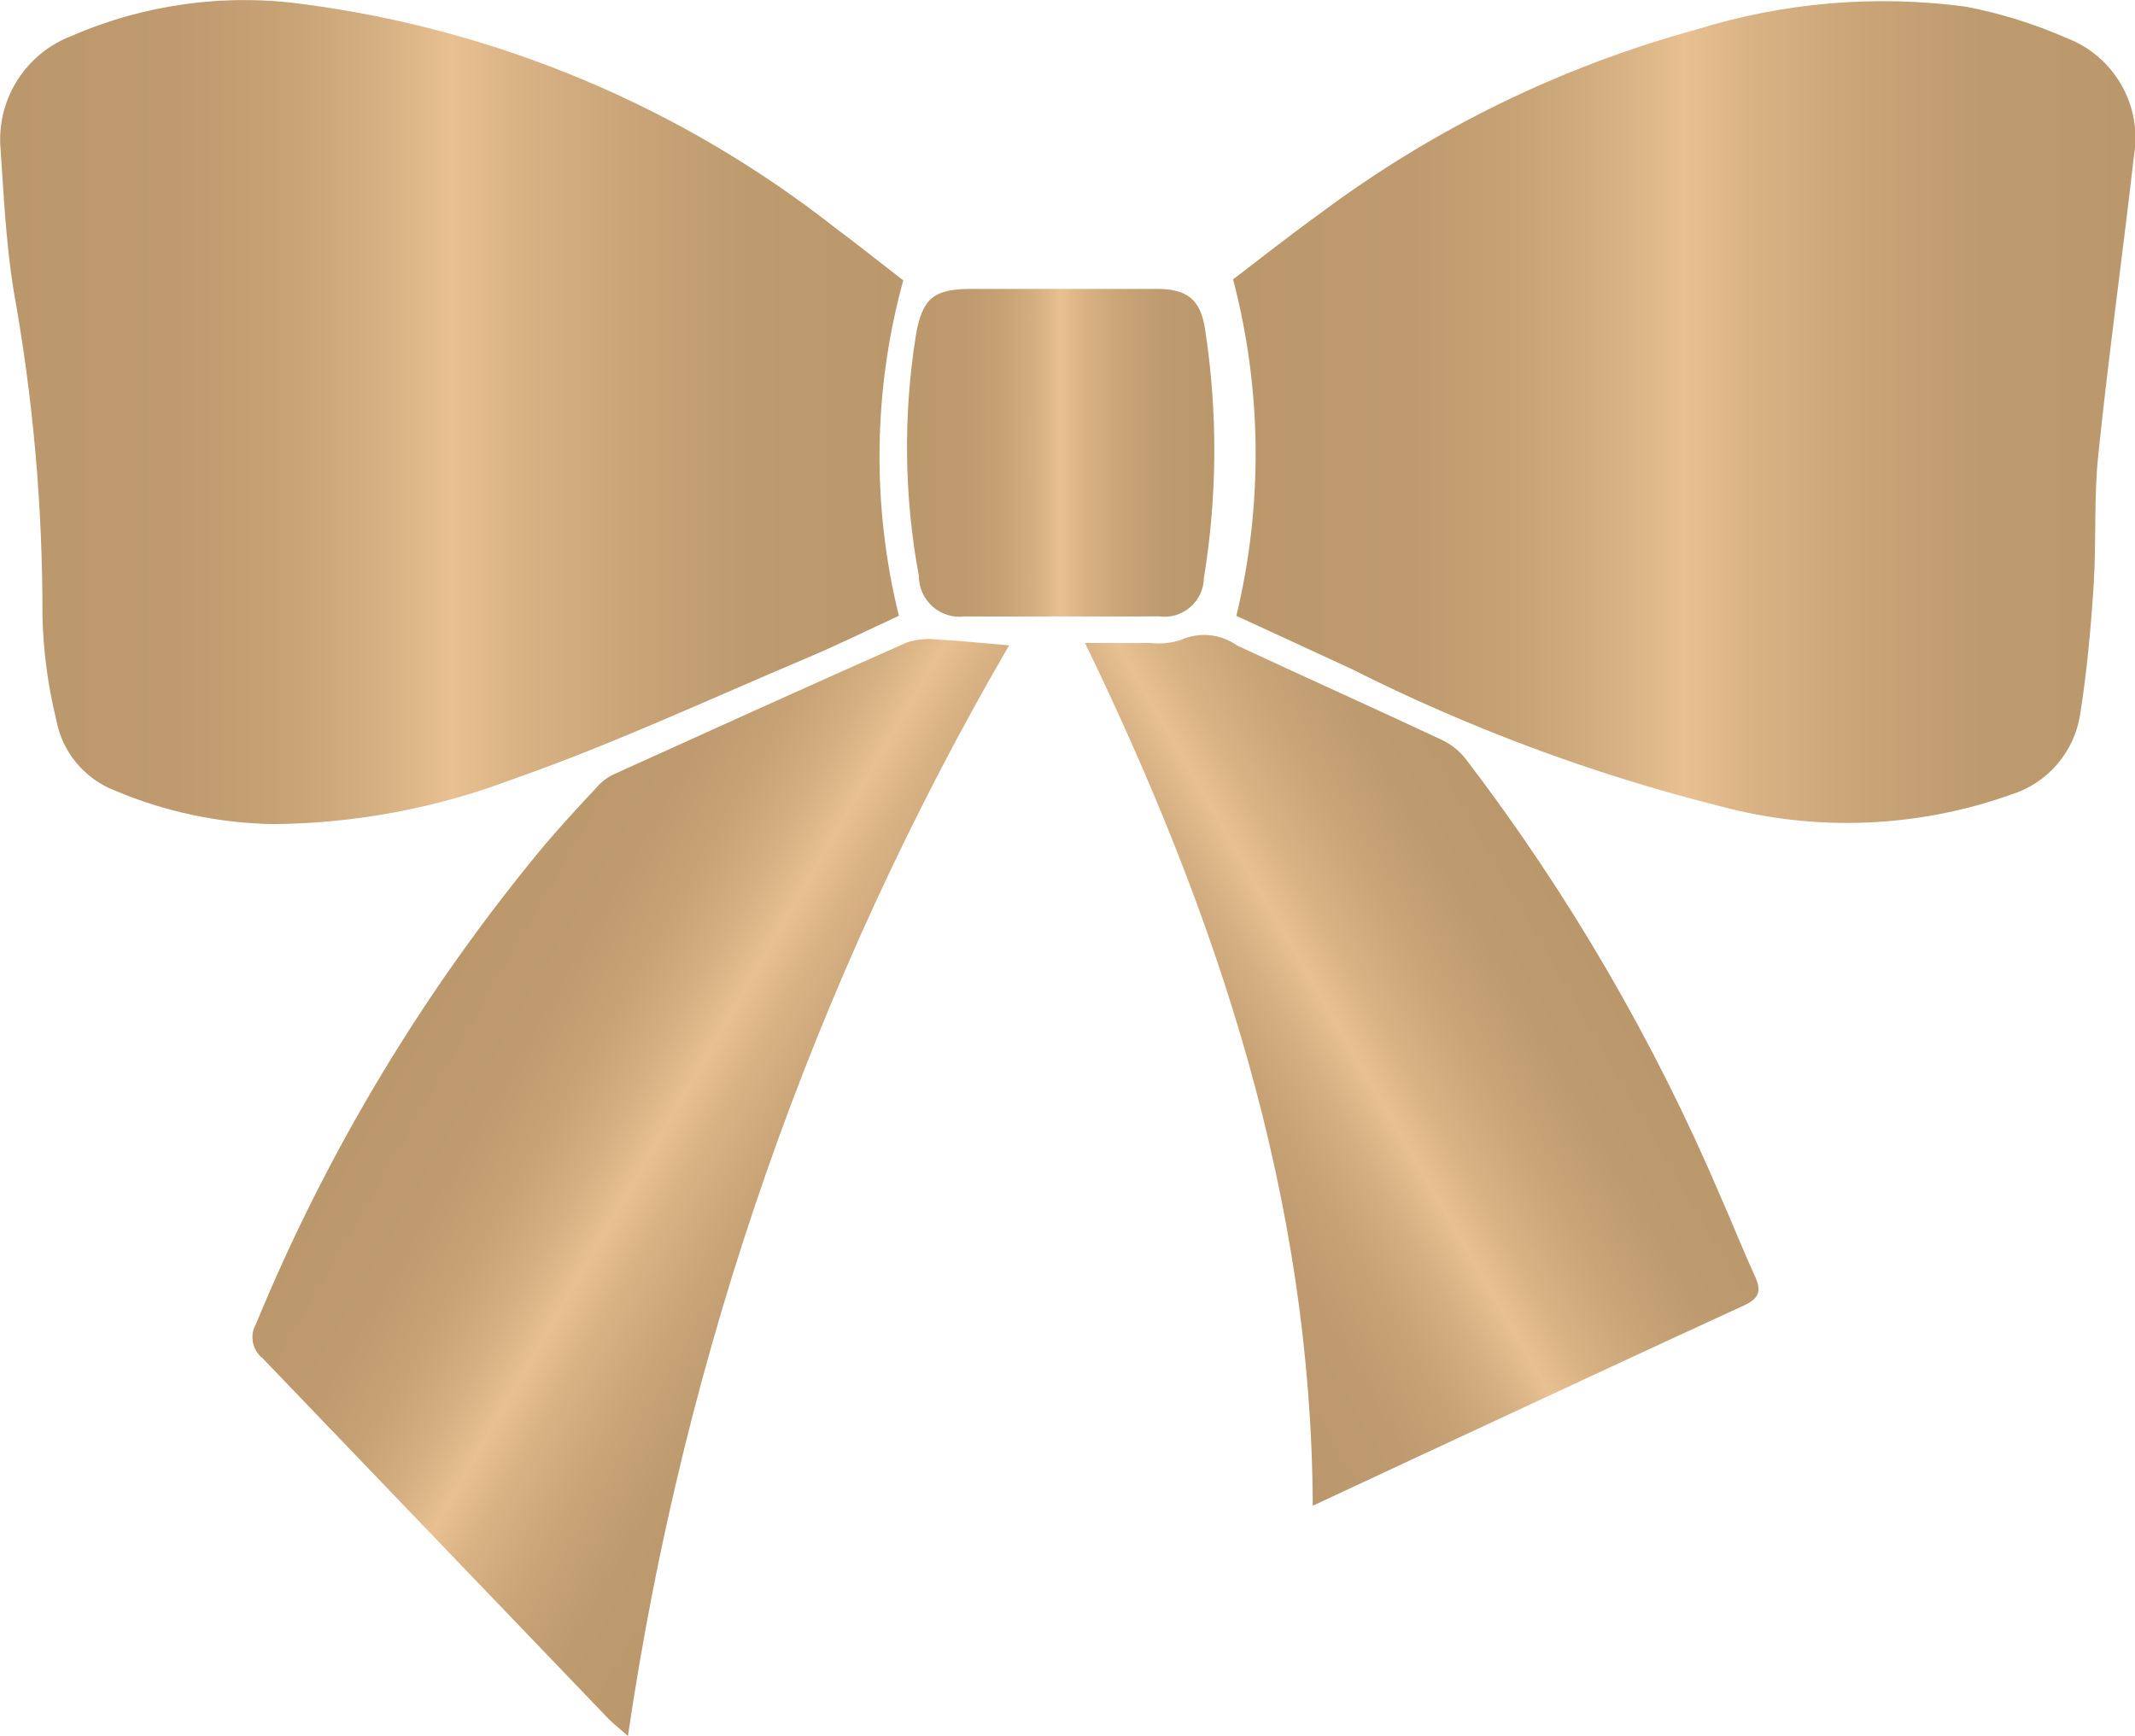
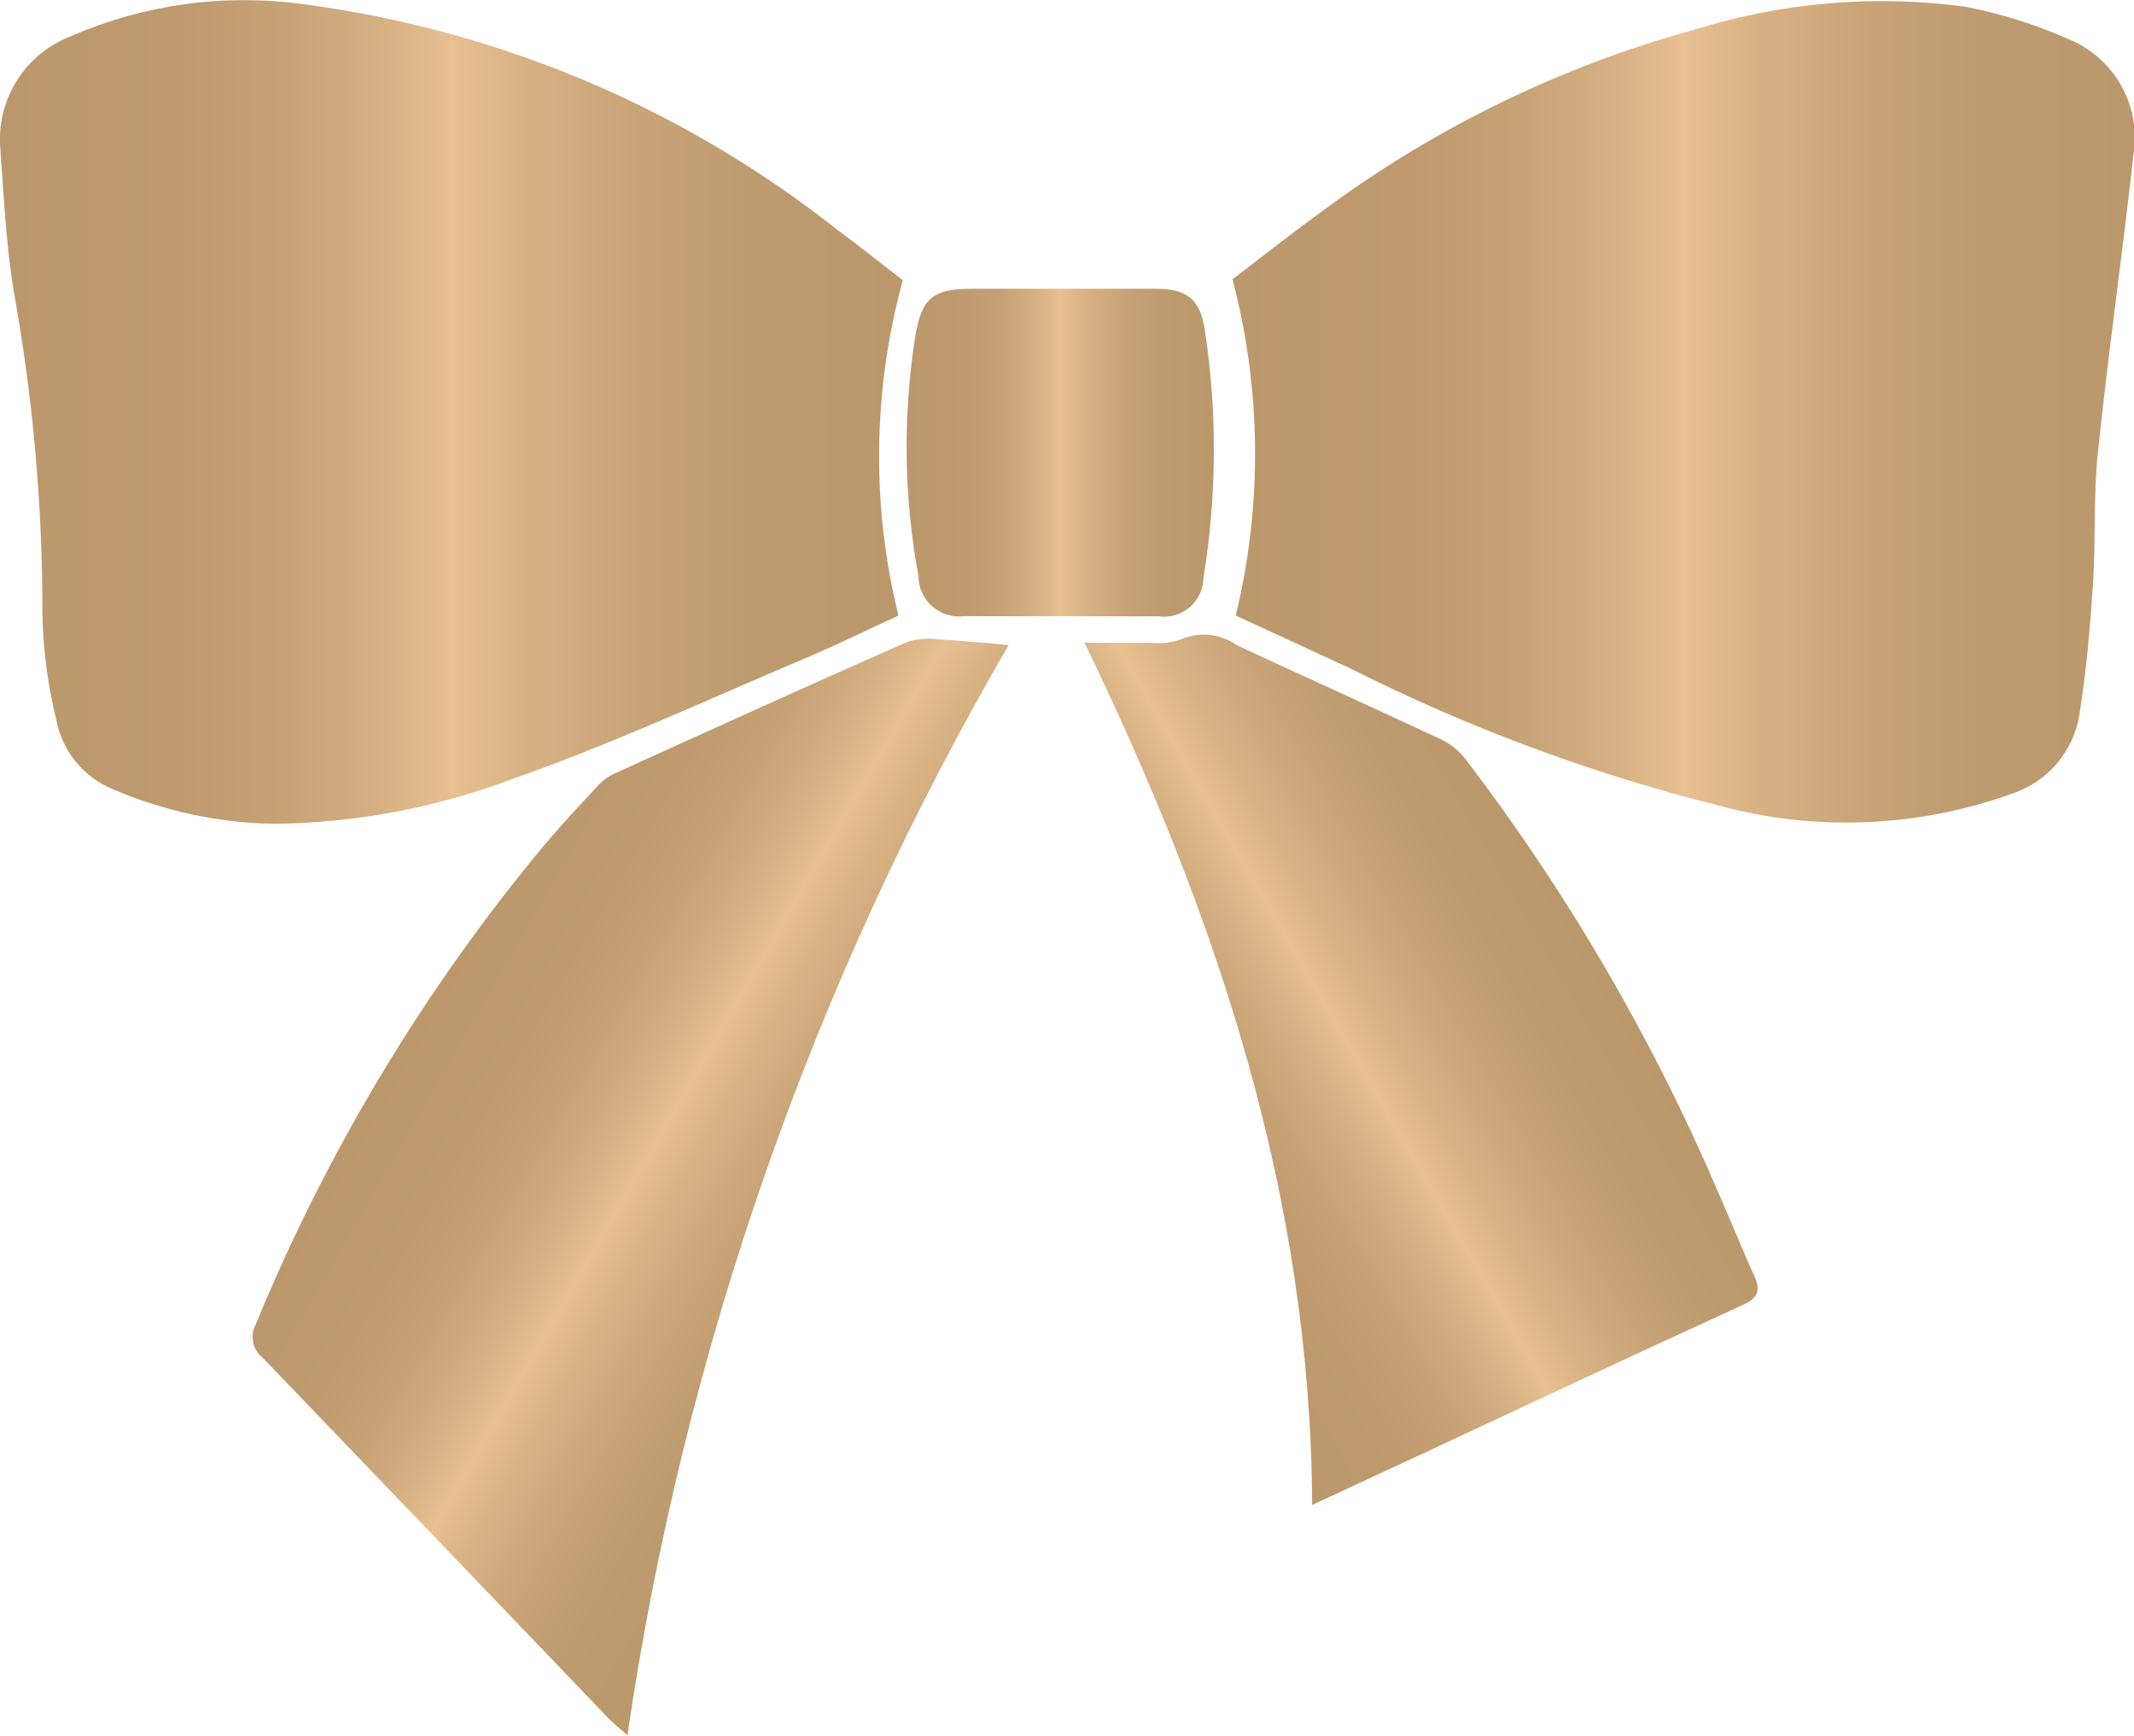
- <svg xmlns="http://www.w3.org/2000/svg" xmlns:xlink="http://www.w3.org/1999/xlink" width="15.86mm" height="12.897mm" viewBox="0 0 44.957 36.558">
+ <svg xmlns="http://www.w3.org/2000/svg" xmlns:xlink="http://www.w3.org/1999/xlink" width="13.625mm" height="11.08mm" viewBox="0 0 38.623 31.408">
  <defs>
-     <linearGradient id="efed555c-c3ce-44c8-9659-8355c2a99864" data-name="Degradado sin nombre 219" y1="8.686" x2="19.02" y2="8.686" gradientUnits="userSpaceOnUse">
+     <linearGradient id="17211fe3-7e65-4b7d-aa13-137ca6a0a43f" data-name="Degradado sin nombre 219" y1="7.462" x2="16.34" y2="7.462" gradientUnits="userSpaceOnUse">
      <stop offset="0" stop-color="#bb986c" />
      <stop offset="0.195" stop-color="#be9a6e" />
      <stop offset="0.315" stop-color="#c6a275" />
      <stop offset="0.415" stop-color="#d4af81" />
      <stop offset="0.5" stop-color="#e8c091" />
      <stop offset="0.579" stop-color="#d9b284" />
      <stop offset="0.699" stop-color="#c8a477" />
      <stop offset="0.831" stop-color="#be9b6f" />
      <stop offset="1" stop-color="#bb986c" />
    </linearGradient>
-     <linearGradient id="f8a54939-953f-4896-b92e-3b668dc04113" x1="25.965" y1="8.662" x2="44.957" y2="8.662" xlink:href="#efed555c-c3ce-44c8-9659-8355c2a99864" />
-     <linearGradient id="8c8a7308-6bca-4679-893e-9bcdf8105ba4" x1="9.277" y1="20.479" x2="19.199" y2="26.207" xlink:href="#efed555c-c3ce-44c8-9659-8355c2a99864" />
-     <linearGradient id="708c8695-5828-49fb-a50b-10e53a24b0d7" x1="23.334" y1="24.243" x2="32.865" y2="18.74" xlink:href="#efed555c-c3ce-44c8-9659-8355c2a99864" />
-     <linearGradient id="46c9afe6-6750-48f2-b297-4dd3ea1851de" x1="19.097" y1="9.532" x2="25.573" y2="9.532" xlink:href="#efed555c-c3ce-44c8-9659-8355c2a99864" />
+     <linearGradient id="1d24821f-9200-4f06-ada5-affb8871052b" x1="22.307" y1="7.442" x2="38.623" y2="7.442" xlink:href="#17211fe3-7e65-4b7d-aa13-137ca6a0a43f" />
+     <linearGradient id="a4db4816-a6b7-4b06-9df3-e6468c9843c6" x1="7.97" y1="17.594" x2="16.494" y2="22.515" xlink:href="#17211fe3-7e65-4b7d-aa13-137ca6a0a43f" />
+     <linearGradient id="b37f9829-1fda-4279-aea8-a36080020526" x1="20.047" y1="20.828" x2="28.235" y2="16.1" xlink:href="#17211fe3-7e65-4b7d-aa13-137ca6a0a43f" />
+     <linearGradient id="39d8bebc-c608-471d-934f-4c6a484bdb6e" x1="16.407" y1="8.189" x2="21.97" y2="8.189" xlink:href="#17211fe3-7e65-4b7d-aa13-137ca6a0a43f" />
  </defs>
-   <g id="7a8feab2-ecc8-4318-9270-362418aac68d" data-name="Capa 2">
-     <g id="ef397fa1-a9ce-4882-af2b-31fc55d90b87" data-name="Capa 4">
+   <g id="8cfc2c91-e6aa-46e7-9828-3e1d6d4a71d3" data-name="Capa 2">
+     <g id="6e9cf1b5-0449-4868-9d91-321752f8aa2c" data-name="Capa 4">
      <g>
-         <path d="M19.02,5.905a14,14,0,0,0-.092,7.063c-.614.283-1.28.612-1.964.9-2.045.865-4.064,1.806-6.156,2.538a14.586,14.586,0,0,1-5.065.949,8.956,8.956,0,0,1-3.326-.707,1.984,1.984,0,0,1-1.235-1.5,10.158,10.158,0,0,1-.288-2.168A38.012,38.012,0,0,0,.282,6.092C.122,5.084.075,4.056.005,3.034A2.334,2.334,0,0,1,1.494.762,9.127,9.127,0,0,1,6.385.087a22.966,22.966,0,0,1,11.188,4.7C18.078,5.163,18.568,5.556,19.02,5.905Z" fill="url(#efed555c-c3ce-44c8-9659-8355c2a99864)" />
-         <path d="M26.034,12.969a14.5,14.5,0,0,0-.069-7.086c.546-.414,1.181-.92,1.84-1.393A23.653,23.653,0,0,1,35.72.622,13.22,13.22,0,0,1,41.4.141a10.041,10.041,0,0,1,2.126.664,2.251,2.251,0,0,1,1.409,2.477c-.239,2.091-.53,4.176-.748,6.269-.1.913-.041,1.841-.1,2.76s-.142,1.835-.286,2.742a2.105,2.105,0,0,1-1.444,1.677,10.3,10.3,0,0,1-6.118.253,37.67,37.67,0,0,1-7.79-2.9Z" fill="url(#f8a54939-953f-4896-b92e-3b668dc04113)" />
-         <path d="M21.249,13.591a64.145,64.145,0,0,0-8.026,22.967c-.174-.154-.292-.244-.4-.351q-3.643-3.8-7.29-7.6a.563.563,0,0,1-.144-.722,38.962,38.962,0,0,1,6.088-10.1c.369-.434.758-.852,1.147-1.268a1.031,1.031,0,0,1,.321-.22c2.05-.929,4.1-1.859,6.157-2.77a1.525,1.525,0,0,1,.66-.057C20.231,13.494,20.694,13.544,21.249,13.591Z" fill="url(#8c8a7308-6bca-4679-893e-9bcdf8105ba4)" />
-         <path d="M22.847,13.54c.525,0,.947.006,1.369,0a1.5,1.5,0,0,0,.647-.063,1.2,1.2,0,0,1,1.19.119c1.444.672,2.9,1.325,4.339,2a1.443,1.443,0,0,1,.49.41,42.826,42.826,0,0,1,5.346,9.187c.249.561.473,1.133.73,1.69.14.306.079.465-.235.609-2.245,1.03-4.482,2.077-6.722,3.118l-2.358,1.1C27.615,25.221,25.646,19.32,22.847,13.54Z" fill="url(#708c8695-5828-49fb-a50b-10e53a24b0d7)" />
-         <path d="M22.38,12.981c-.687,0-1.375.007-2.062,0a.855.855,0,0,1-.969-.848,14.912,14.912,0,0,1-.065-5.062c.135-.786.368-.986,1.172-.987,1.3,0,2.6,0,3.9,0,.644,0,.925.224,1.019.848a16.678,16.678,0,0,1-.024,5.239.831.831,0,0,1-.957.808C23.725,12.988,23.052,12.98,22.38,12.981Z" fill="url(#46c9afe6-6750-48f2-b297-4dd3ea1851de)" />
+         <path d="M16.34,5.073a12.038,12.038,0,0,0-.079,6.069c-.527.242-1.1.525-1.687.773-1.757.743-3.492,1.552-5.289,2.181a12.549,12.549,0,0,1-4.351.815A7.677,7.677,0,0,1,2.077,14.3a1.7,1.7,0,0,1-1.061-1.285,8.707,8.707,0,0,1-.248-1.862A32.652,32.652,0,0,0,.242,5.234C.105,4.368.064,3.484,0,2.607A2,2,0,0,1,1.283.655a7.84,7.84,0,0,1,4.2-.58A19.726,19.726,0,0,1,15.1,4.116C15.532,4.436,15.952,4.774,16.34,5.073Z" fill="url(#17211fe3-7e65-4b7d-aa13-137ca6a0a43f)" />
+         <path d="M22.366,11.142a12.449,12.449,0,0,0-.059-6.088c.469-.356,1.015-.79,1.581-1.2a20.316,20.316,0,0,1,6.8-3.323A11.347,11.347,0,0,1,35.569.121,8.577,8.577,0,0,1,37.4.692a1.931,1.931,0,0,1,1.211,2.127c-.2,1.8-.455,3.588-.643,5.386-.082.785-.035,1.582-.087,2.371s-.122,1.577-.245,2.356a1.811,1.811,0,0,1-1.241,1.441,8.84,8.84,0,0,1-5.256.217A32.328,32.328,0,0,1,24.441,12.1Z" fill="url(#1d24821f-9200-4f06-ada5-affb8871052b)" />
+         <path d="M18.256,11.676a55.109,55.109,0,0,0-6.9,19.732c-.149-.132-.251-.21-.339-.3Q7.89,27.842,4.758,24.58a.484.484,0,0,1-.124-.62,33.458,33.458,0,0,1,5.231-8.68c.317-.373.651-.732.985-1.09A.892.892,0,0,1,11.126,14c1.761-.8,3.522-1.6,5.29-2.38a1.283,1.283,0,0,1,.566-.048C17.381,11.593,17.779,11.636,18.256,11.676Z" fill="url(#a4db4816-a6b7-4b06-9df3-e6468c9843c6)" />
+         <path d="M19.628,11.633c.451,0,.814.005,1.176,0a1.294,1.294,0,0,0,.556-.055,1.032,1.032,0,0,1,1.022.1c1.241.577,2.489,1.138,3.728,1.719a1.235,1.235,0,0,1,.422.353,36.792,36.792,0,0,1,4.592,7.892c.214.482.406.973.627,1.452.121.263.068.4-.2.523C29.621,24.5,27.7,25.4,25.775,26.3l-2.027.942C23.724,21.668,22.033,16.6,19.628,11.633Z" fill="url(#b37f9829-1fda-4279-aea8-a36080020526)" />
+         <path d="M19.227,11.152c-.59,0-1.181.006-1.771,0a.735.735,0,0,1-.833-.728,12.8,12.8,0,0,1-.055-4.349c.115-.676.316-.847,1.006-.848,1.118,0,2.236,0,3.354,0,.552,0,.794.193.875.728a14.336,14.336,0,0,1-.021,4.5.715.715,0,0,1-.822.7C20.383,11.158,19.805,11.152,19.227,11.152Z" fill="url(#39d8bebc-c608-471d-934f-4c6a484bdb6e)" />
      </g>
    </g>
  </g>
</svg>
